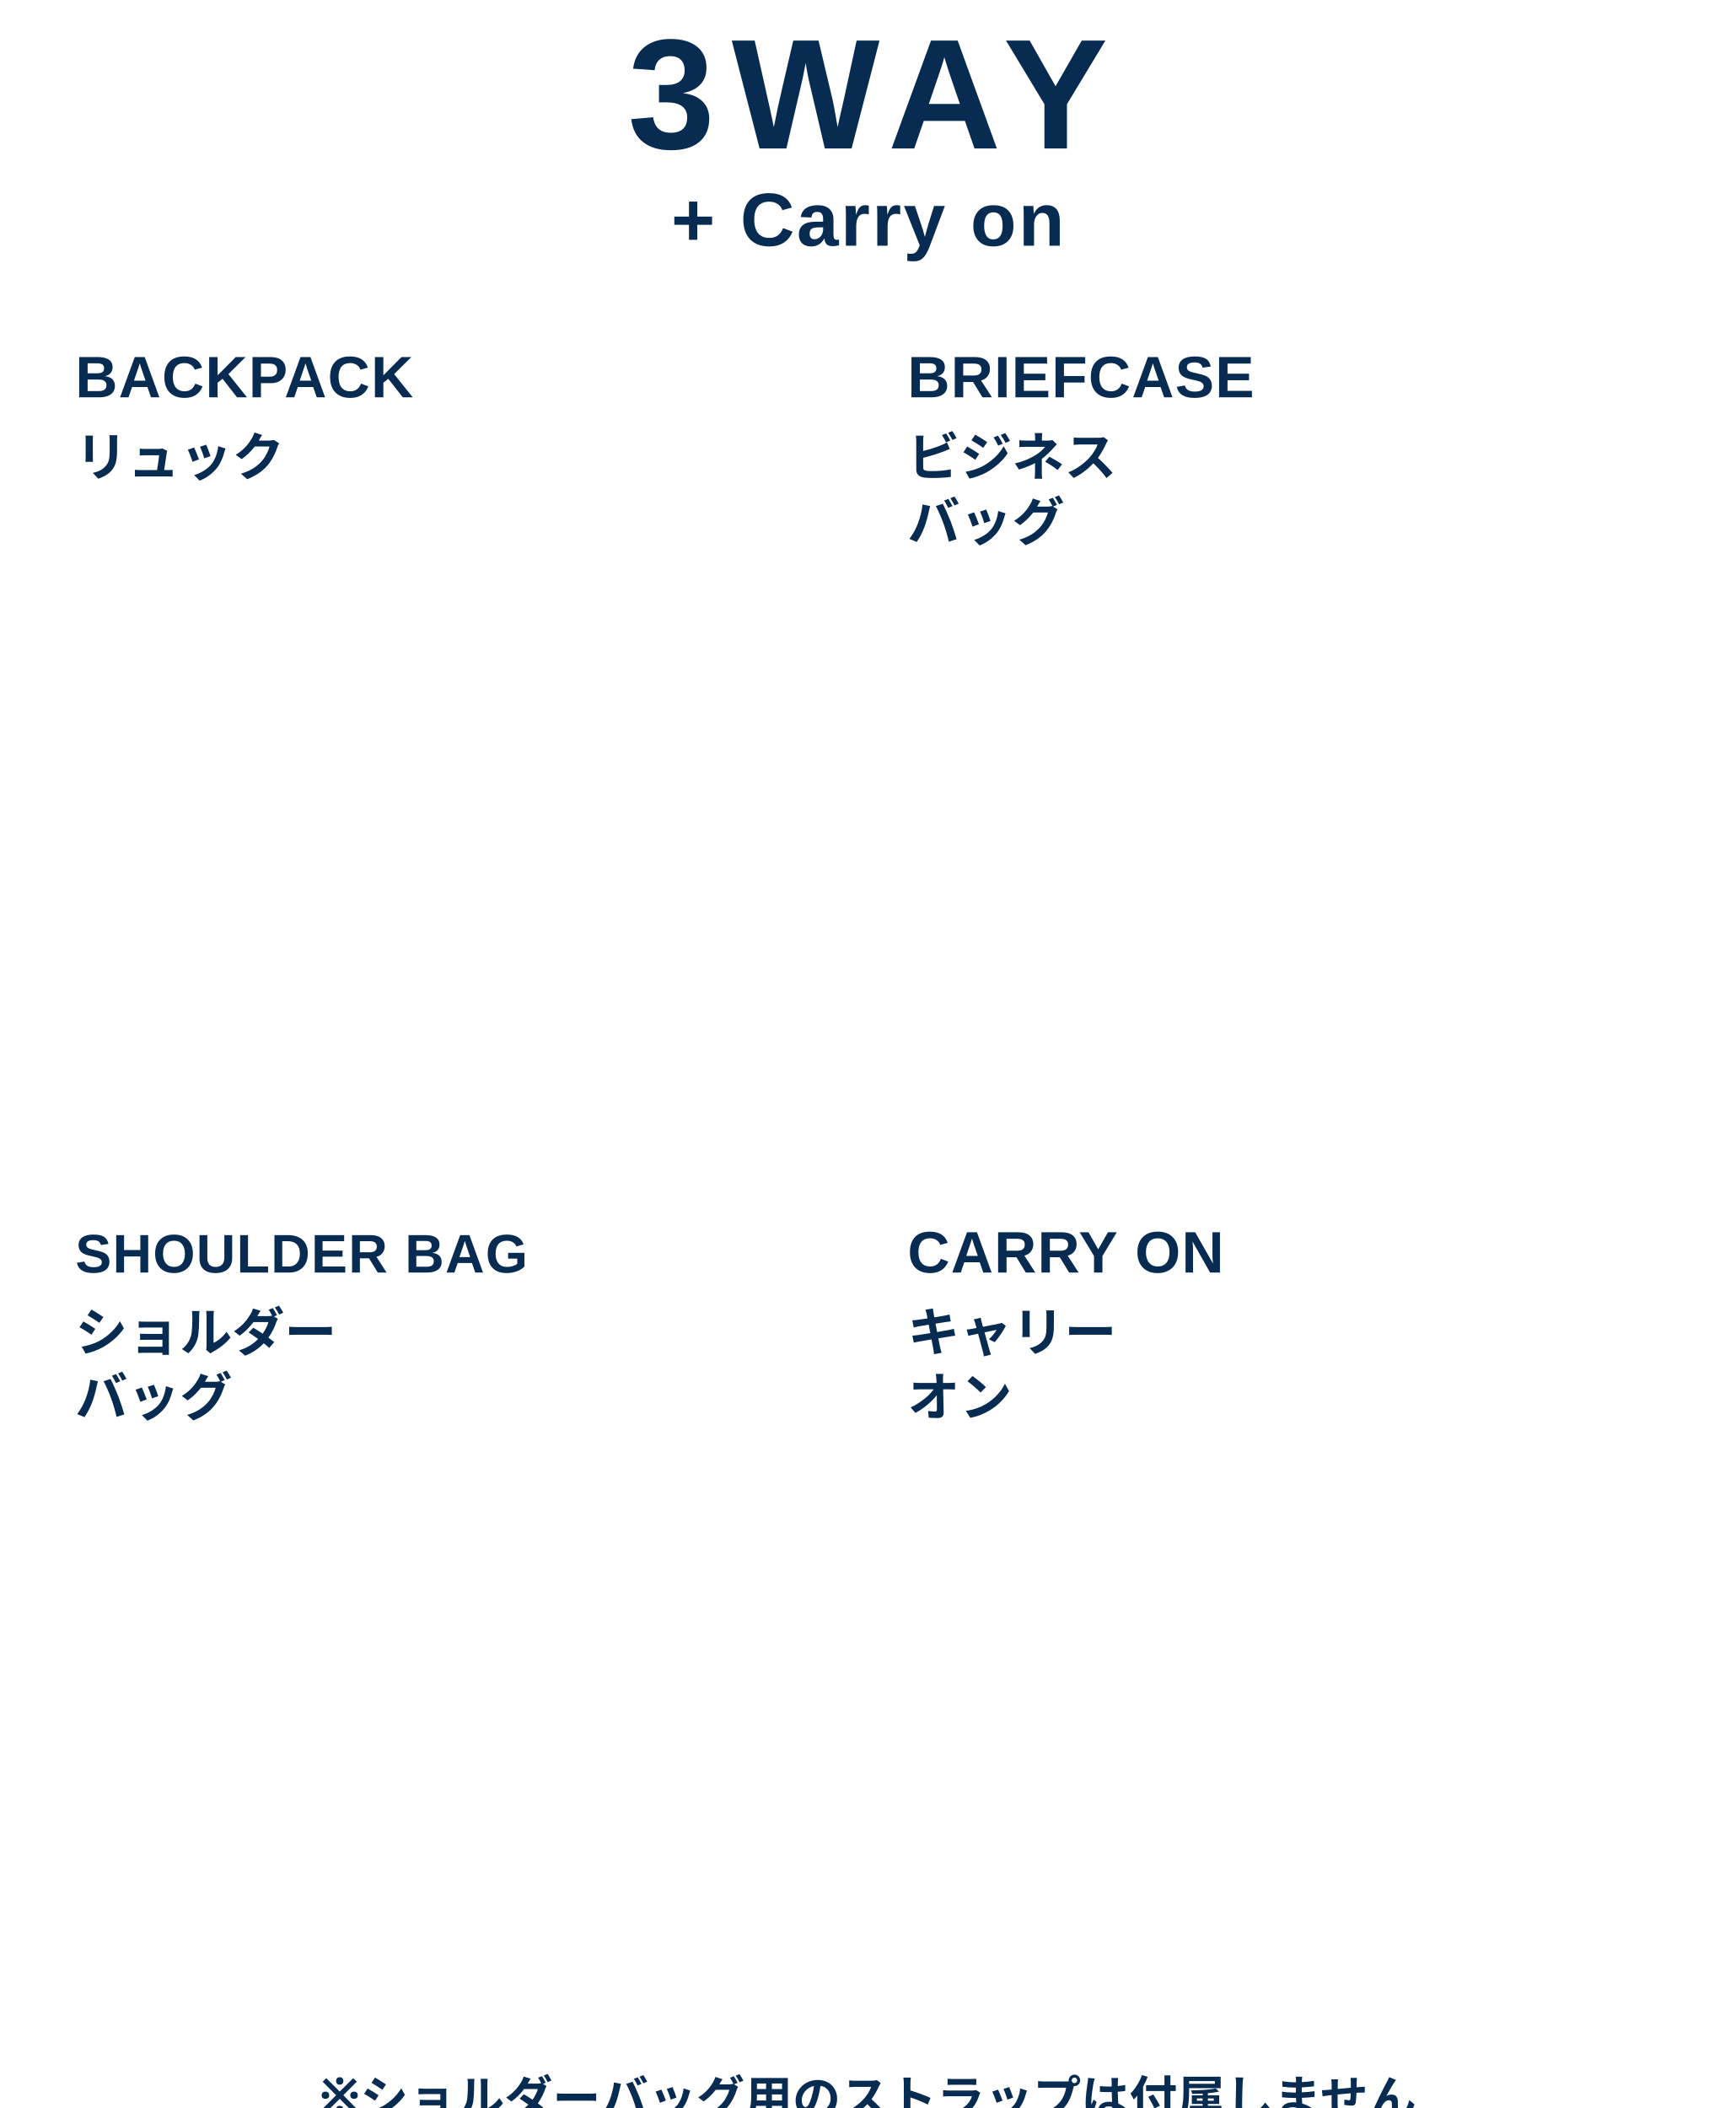
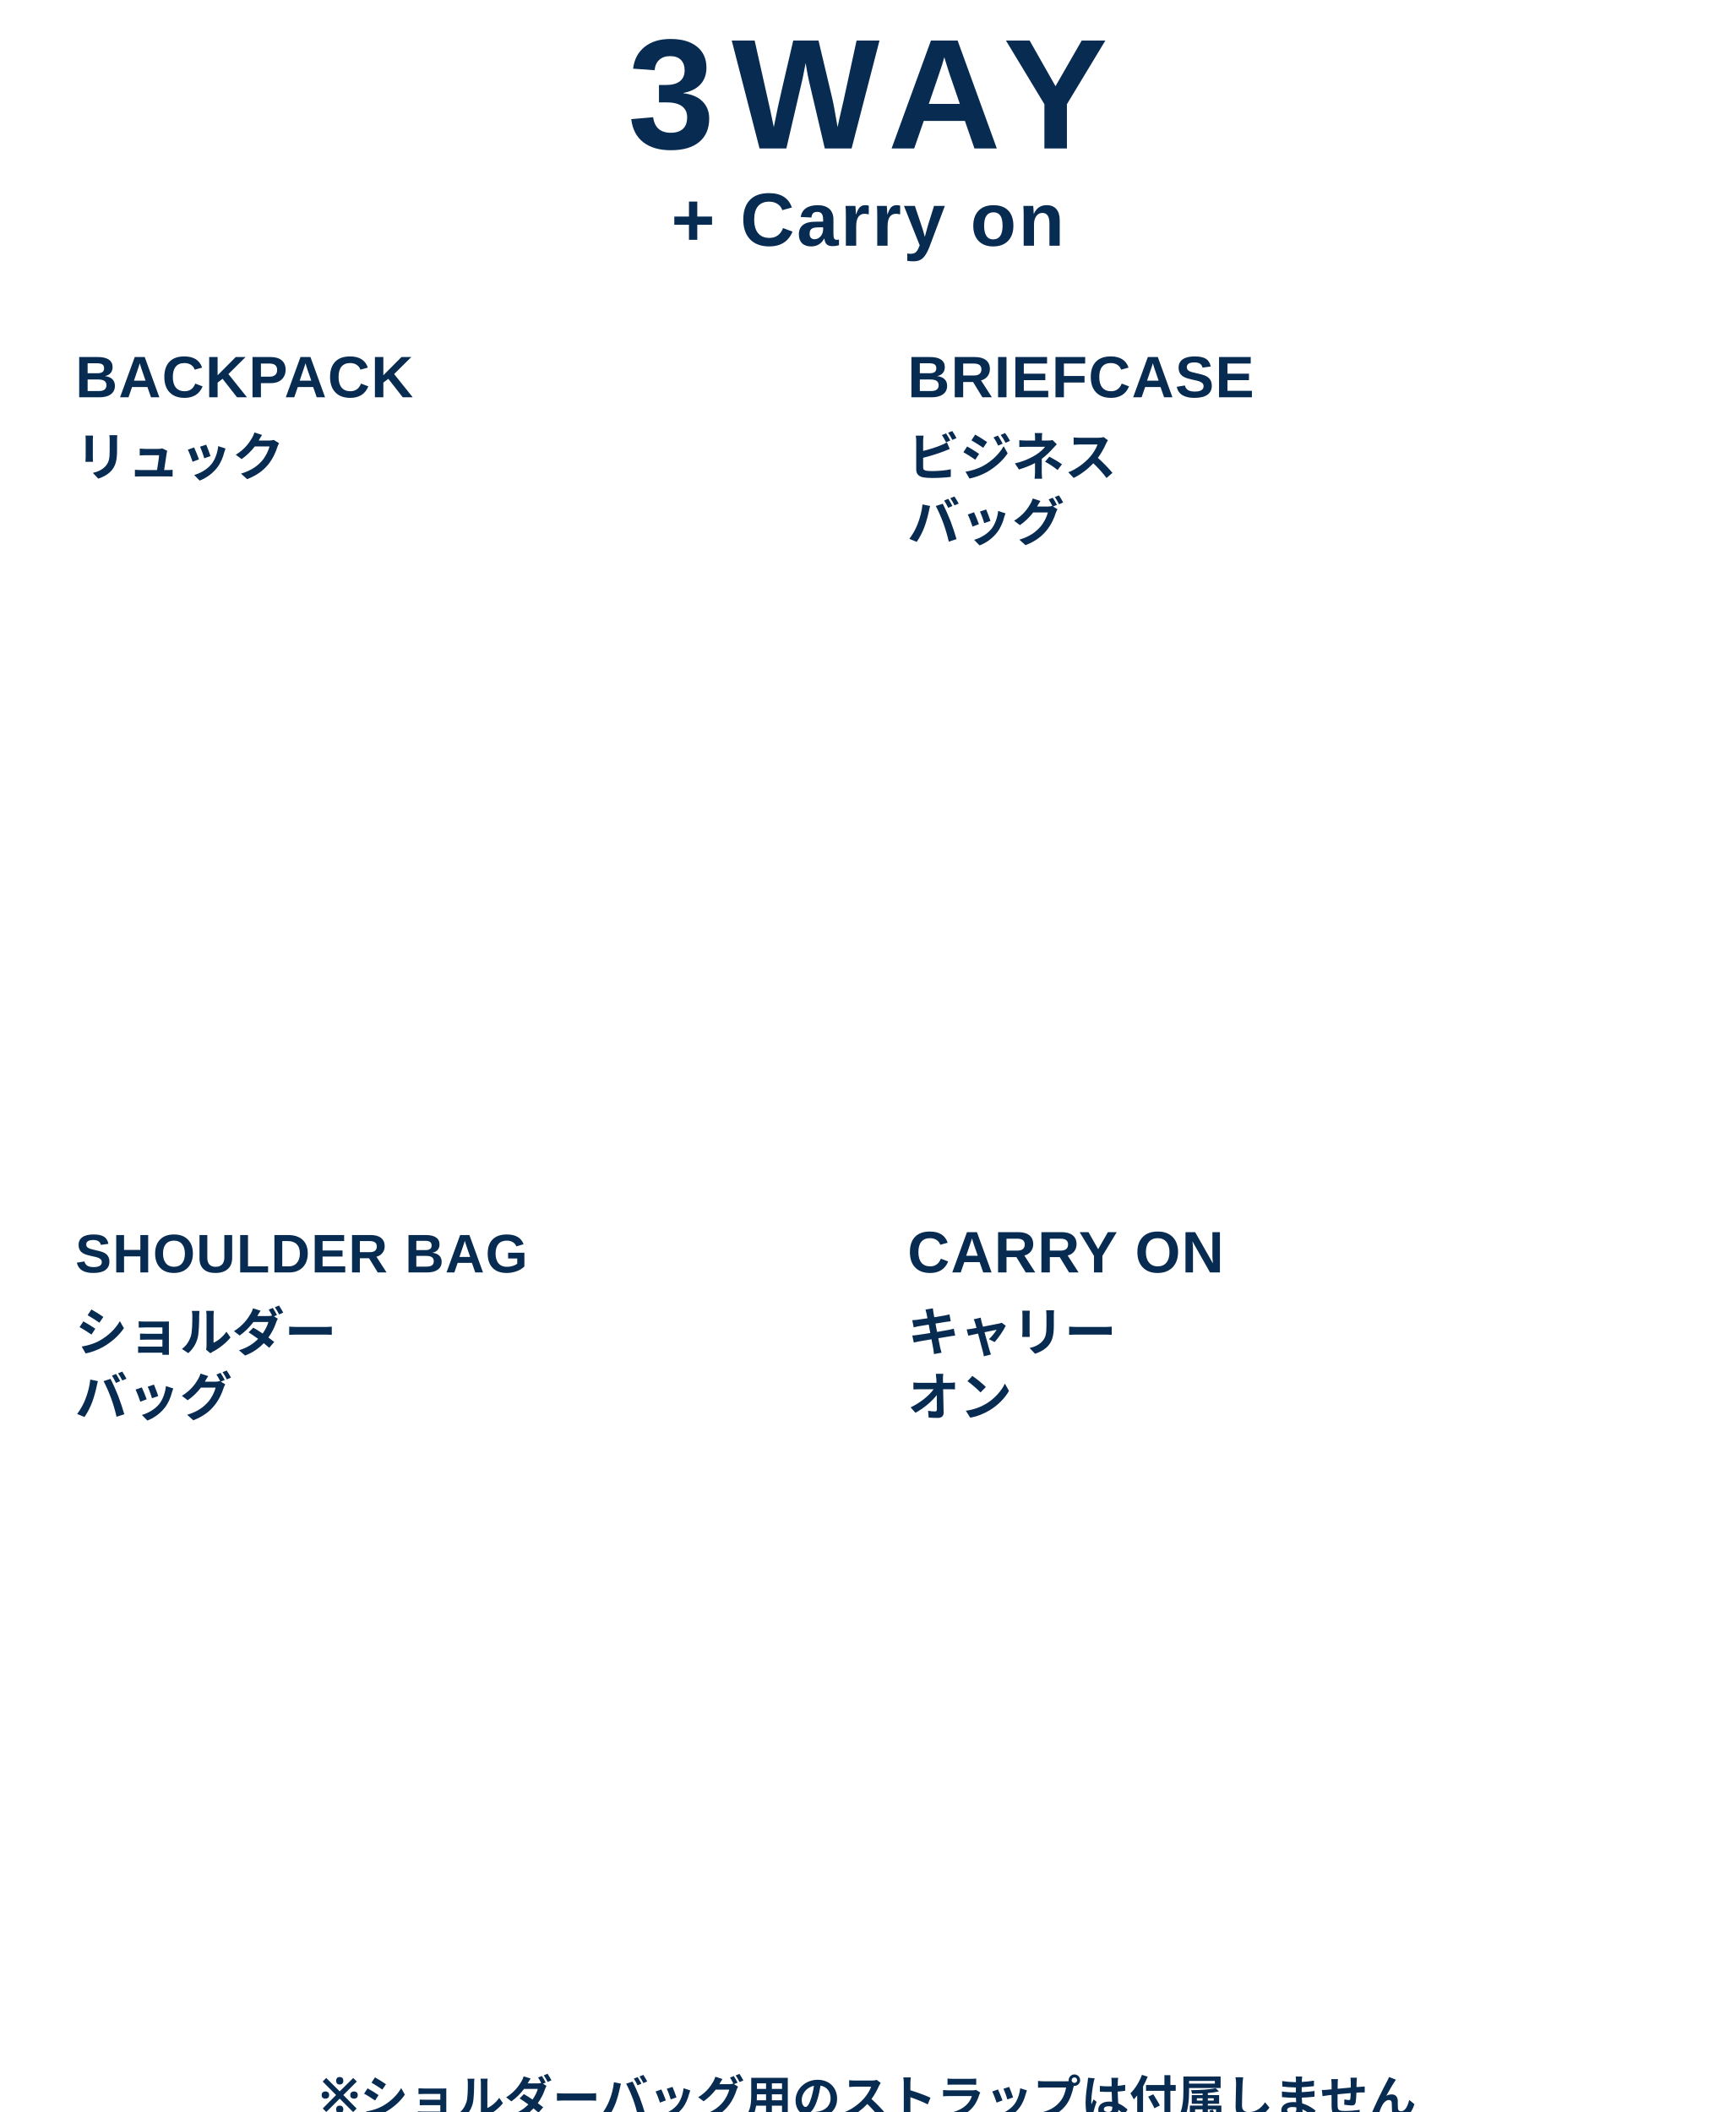
- <svg xmlns="http://www.w3.org/2000/svg" viewBox="0 0 1660 2016" role="img" aria-labelledby="title desc">
+ <svg xmlns="http://www.w3.org/2000/svg" viewBox="0 0 1660 2020" role="img" aria-labelledby="title desc">
  <g fill="#082b52" font-family="Arial, 'Noto Sans JP', 'Hiragino Kaku Gothic ProN', 'Yu Gothic', sans-serif">
    <text x="830" y="142" text-anchor="middle" font-size="150" font-weight="800" letter-spacing="16">3WAY</text>
    <text x="830" y="235" text-anchor="middle" font-size="72" font-weight="650" letter-spacing="2">+ Carry on</text>
    <g font-weight="700">
      <text x="72" y="380" font-size="56" letter-spacing="1">BACKPACK</text>
      <text x="72" y="455" font-size="50">リュック</text>
      <text x="868" y="380" font-size="56" letter-spacing="1">BRIEFCASE</text>
      <text x="868" y="455" font-size="50">ビジネス</text>
      <text x="868" y="517" font-size="50">バッグ</text>
      <text x="72" y="1217" font-size="52" letter-spacing="1">SHOULDER BAG</text>
      <text x="72" y="1292" font-size="50">ショルダー</text>
      <text x="72" y="1354" font-size="50">バッグ</text>
      <text x="868" y="1217" font-size="56" letter-spacing="1">CARRY ON</text>
      <text x="868" y="1292" font-size="50">キャリー</text>
      <text x="868" y="1354" font-size="50">オン</text>
    </g>
    <text x="830" y="2020" text-anchor="middle" font-size="46" font-weight="700">※ショルダーバッグ用のストラップは付属しません</text>
  </g>
</svg>
